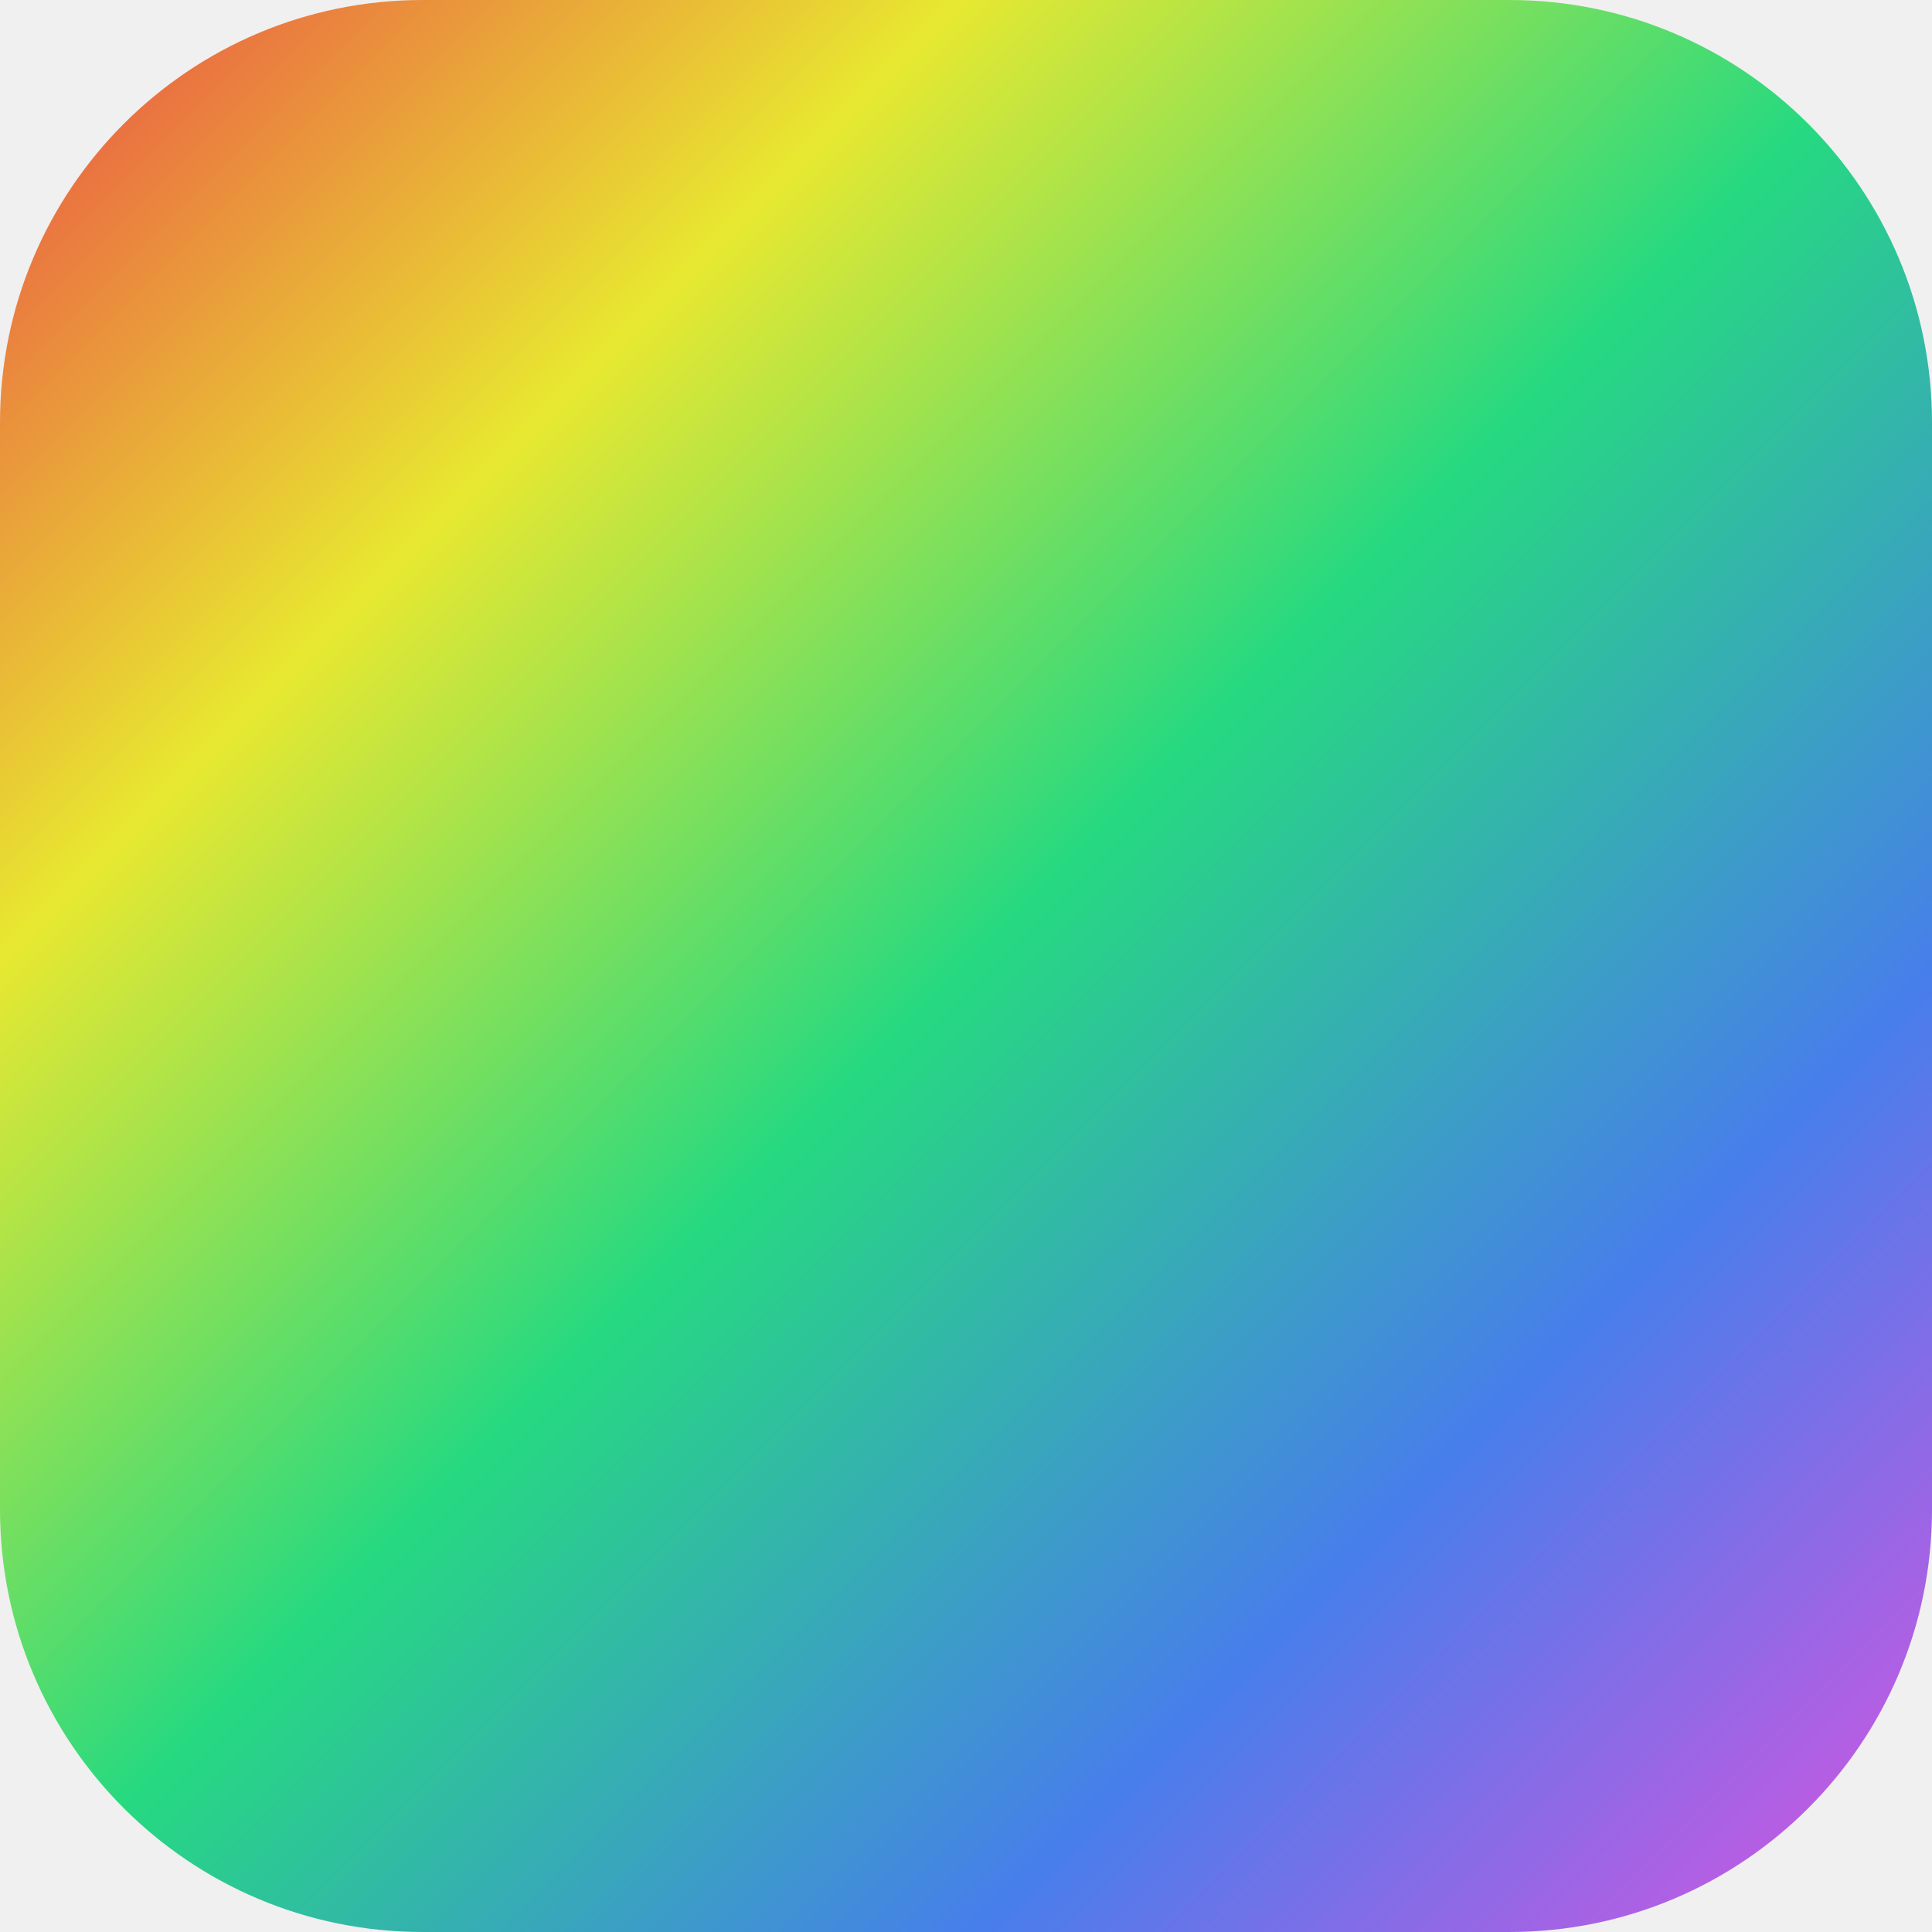
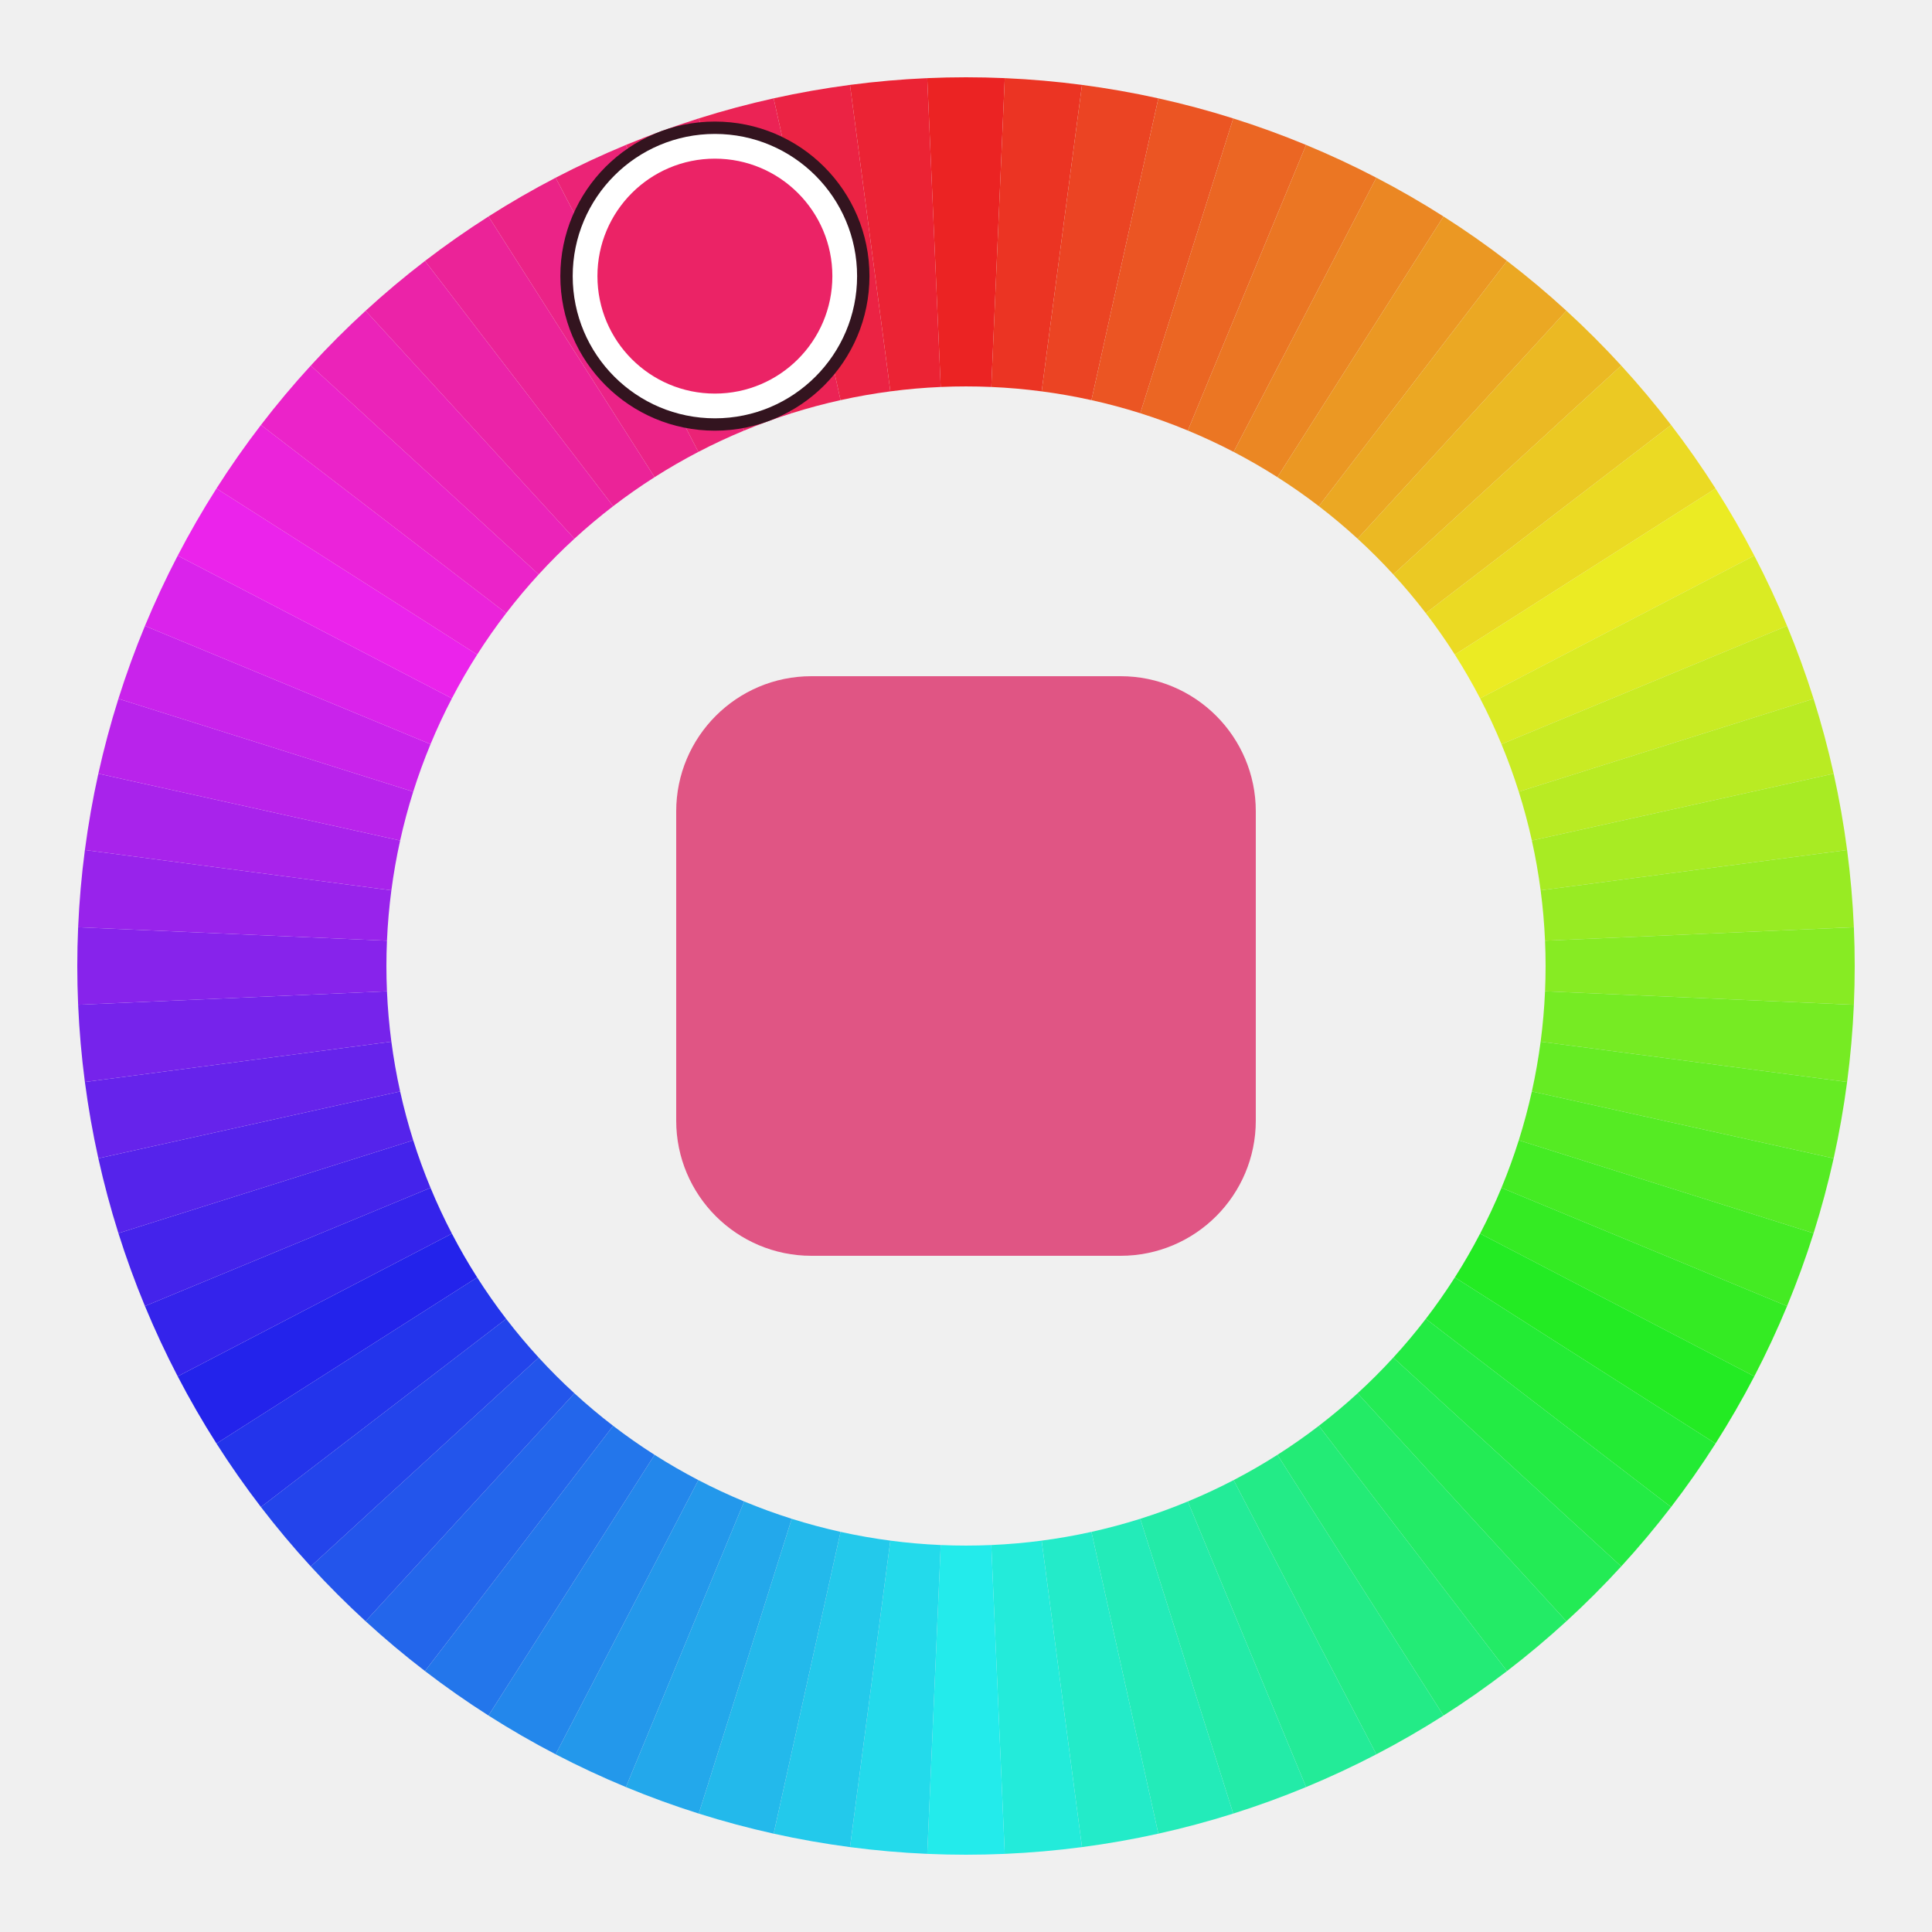
- <svg xmlns="http://www.w3.org/2000/svg" viewBox="0 0 32 32">
-   <defs>
-     <linearGradient id="hue" x1="0" y1="0" x2="1" y2="1">
-       <stop offset="0" stop-color="hsl(0 80% 60%)" />
-       <stop offset="0.25" stop-color="hsl(60 80% 55%)" />
-       <stop offset="0.5" stop-color="hsl(150 70% 50%)" />
-       <stop offset="0.75" stop-color="hsl(220 80% 60%)" />
-       <stop offset="1" stop-color="hsl(300 70% 60%)" />
-     </linearGradient>
-   </defs>
-   <rect width="32" height="32" rx="7" fill="url(#hue)" />
+ <svg xmlns="http://www.w3.org/2000/svg" viewBox="-50 -50 100 100">
+   <path d="M-2.006 -45.956A46 46 0 0 1 2.006 -45.956L1.309 -29.971A30 30 0 0 0 -1.309 -29.971Z" fill="#EB2323" />
+   <path d="M2.006 -45.956A46 46 0 0 1 6.004 -45.606L3.916 -29.743A30 30 0 0 0 1.309 -29.971Z" fill="#EB3423" />
+   <path d="M6.004 -45.606A46 46 0 0 1 9.956 -44.91L6.493 -29.289A30 30 0 0 0 3.916 -29.743Z" fill="#EB4423" />
+   <path d="M9.956 -44.91A46 46 0 0 1 13.832 -43.871L9.021 -28.612A30 30 0 0 0 6.493 -29.289Z" fill="#EB5523" />
+   <path d="M13.832 -43.871A46 46 0 0 1 17.603 -42.498L11.481 -27.716A30 30 0 0 0 9.021 -28.612Z" fill="#EB6623" />
+   <path d="M17.603 -42.498A46 46 0 0 1 21.24 -40.802L13.852 -26.61A30 30 0 0 0 11.481 -27.716Z" fill="#EB7623" />
+   <path d="M21.24 -40.802A46 46 0 0 1 24.716 -38.796L16.119 -25.302A30 30 0 0 0 13.852 -26.61Z" fill="#EB8723" />
+   <path d="M24.716 -38.796A46 46 0 0 1 28.003 -36.494L18.263 -23.801A30 30 0 0 0 16.119 -25.302Z" fill="#EB9823" />
+   <path d="M28.003 -36.494A46 46 0 0 1 31.077 -33.915L20.268 -22.118A30 30 0 0 0 18.263 -23.801Z" fill="#EBA823" />
+   <path d="M31.077 -33.915A46 46 0 0 1 33.915 -31.077L22.118 -20.268A30 30 0 0 0 20.268 -22.118Z" fill="#EBB923" />
+   <path d="M33.915 -31.077A46 46 0 0 1 36.494 -28.003L23.801 -18.263A30 30 0 0 0 22.118 -20.268Z" fill="#EBC923" />
+   <path d="M36.494 -28.003A46 46 0 0 1 38.796 -24.716L25.302 -16.119A30 30 0 0 0 23.801 -18.263Z" fill="#EBDA23" />
+   <path d="M38.796 -24.716A46 46 0 0 1 40.802 -21.24L26.61 -13.852A30 30 0 0 0 25.302 -16.119Z" fill="#EBEB23" />
+   <path d="M40.802 -21.24A46 46 0 0 1 42.498 -17.603L27.716 -11.481A30 30 0 0 0 26.61 -13.852Z" fill="#DAEB23" />
+   <path d="M42.498 -17.603A46 46 0 0 1 43.871 -13.832L28.612 -9.021A30 30 0 0 0 27.716 -11.481Z" fill="#C9EB23" />
+   <path d="M43.871 -13.832A46 46 0 0 1 44.91 -9.956L29.289 -6.493A30 30 0 0 0 28.612 -9.021Z" fill="#B9EB23" />
+   <path d="M44.91 -9.956A46 46 0 0 1 45.606 -6.004L29.743 -3.916A30 30 0 0 0 29.289 -6.493Z" fill="#A8EB23" />
+   <path d="M45.606 -6.004A46 46 0 0 1 45.956 -2.006L29.971 -1.309A30 30 0 0 0 29.743 -3.916Z" fill="#98EB23" />
+   <path d="M45.956 -2.006A46 46 0 0 1 45.956 2.006L29.971 1.309A30 30 0 0 0 29.971 -1.309Z" fill="#87EB23" />
+   <path d="M45.956 2.006A46 46 0 0 1 45.606 6.004L29.743 3.916A30 30 0 0 0 29.971 1.309Z" fill="#76EB23" />
+   <path d="M45.606 6.004A46 46 0 0 1 44.91 9.956L29.289 6.493A30 30 0 0 0 29.743 3.916Z" fill="#66EB23" />
+   <path d="M44.91 9.956A46 46 0 0 1 43.871 13.832L28.612 9.021A30 30 0 0 0 29.289 6.493Z" fill="#55EB23" />
+   <path d="M43.871 13.832A46 46 0 0 1 42.498 17.603L27.716 11.481A30 30 0 0 0 28.612 9.021Z" fill="#44EB23" />
+   <path d="M42.498 17.603A46 46 0 0 1 40.802 21.24L26.61 13.852A30 30 0 0 0 27.716 11.481Z" fill="#34EB23" />
+   <path d="M40.802 21.24A46 46 0 0 1 38.796 24.716L25.302 16.119A30 30 0 0 0 26.61 13.852Z" fill="#23EB23" />
+   <path d="M38.796 24.716A46 46 0 0 1 36.494 28.003L23.801 18.263A30 30 0 0 0 25.302 16.119Z" fill="#23EB34" />
+   <path d="M36.494 28.003A46 46 0 0 1 33.915 31.077L22.118 20.268A30 30 0 0 0 23.801 18.263Z" fill="#23EB44" />
+   <path d="M33.915 31.077A46 46 0 0 1 31.077 33.915L20.268 22.118A30 30 0 0 0 22.118 20.268Z" fill="#23EB55" />
+   <path d="M31.077 33.915A46 46 0 0 1 28.003 36.494L18.263 23.801A30 30 0 0 0 20.268 22.118Z" fill="#23EB66" />
+   <path d="M28.003 36.494A46 46 0 0 1 24.716 38.796L16.119 25.302A30 30 0 0 0 18.263 23.801Z" fill="#23EB76" />
+   <path d="M24.716 38.796A46 46 0 0 1 21.24 40.802L13.852 26.61A30 30 0 0 0 16.119 25.302Z" fill="#23EB87" />
+   <path d="M21.24 40.802A46 46 0 0 1 17.603 42.498L11.481 27.716A30 30 0 0 0 13.852 26.61Z" fill="#23EB98" />
+   <path d="M17.603 42.498A46 46 0 0 1 13.832 43.871L9.021 28.612A30 30 0 0 0 11.481 27.716Z" fill="#23EBA8" />
+   <path d="M13.832 43.871A46 46 0 0 1 9.956 44.91L6.493 29.289A30 30 0 0 0 9.021 28.612Z" fill="#23EBB9" />
+   <path d="M9.956 44.91A46 46 0 0 1 6.004 45.606L3.916 29.743A30 30 0 0 0 6.493 29.289Z" fill="#23EBC9" />
+   <path d="M6.004 45.606A46 46 0 0 1 2.006 45.956L1.309 29.971A30 30 0 0 0 3.916 29.743Z" fill="#23EBDA" />
+   <path d="M2.006 45.956A46 46 0 0 1 -2.006 45.956L-1.309 29.971A30 30 0 0 0 1.309 29.971Z" fill="#23EBEB" />
+   <path d="M-2.006 45.956A46 46 0 0 1 -6.004 45.606L-3.916 29.743A30 30 0 0 0 -1.309 29.971Z" fill="#23DAEB" />
+   <path d="M-6.004 45.606A46 46 0 0 1 -9.956 44.91L-6.493 29.289A30 30 0 0 0 -3.916 29.743Z" fill="#23C9EB" />
+   <path d="M-9.956 44.91A46 46 0 0 1 -13.832 43.871L-9.021 28.612A30 30 0 0 0 -6.493 29.289Z" fill="#23B9EB" />
+   <path d="M-13.832 43.871A46 46 0 0 1 -17.603 42.498L-11.481 27.716A30 30 0 0 0 -9.021 28.612Z" fill="#23A8EB" />
+   <path d="M-17.603 42.498A46 46 0 0 1 -21.24 40.802L-13.852 26.61A30 30 0 0 0 -11.481 27.716Z" fill="#2398EB" />
+   <path d="M-21.24 40.802A46 46 0 0 1 -24.716 38.796L-16.119 25.302A30 30 0 0 0 -13.852 26.61Z" fill="#2387EB" />
+   <path d="M-24.716 38.796A46 46 0 0 1 -28.003 36.494L-18.263 23.801A30 30 0 0 0 -16.119 25.302Z" fill="#2376EB" />
+   <path d="M-28.003 36.494A46 46 0 0 1 -31.077 33.915L-20.268 22.118A30 30 0 0 0 -18.263 23.801Z" fill="#2366EB" />
+   <path d="M-31.077 33.915A46 46 0 0 1 -33.915 31.077L-22.118 20.268A30 30 0 0 0 -20.268 22.118Z" fill="#2355EB" />
+   <path d="M-33.915 31.077A46 46 0 0 1 -36.494 28.003L-23.801 18.263A30 30 0 0 0 -22.118 20.268Z" fill="#2344EB" />
+   <path d="M-36.494 28.003A46 46 0 0 1 -38.796 24.716L-25.302 16.119A30 30 0 0 0 -23.801 18.263Z" fill="#2334EB" />
+   <path d="M-38.796 24.716A46 46 0 0 1 -40.802 21.24L-26.61 13.852A30 30 0 0 0 -25.302 16.119Z" fill="#2323EB" />
+   <path d="M-40.802 21.24A46 46 0 0 1 -42.498 17.603L-27.716 11.481A30 30 0 0 0 -26.61 13.852Z" fill="#3423EB" />
+   <path d="M-42.498 17.603A46 46 0 0 1 -43.871 13.832L-28.612 9.021A30 30 0 0 0 -27.716 11.481Z" fill="#4423EB" />
+   <path d="M-43.871 13.832A46 46 0 0 1 -44.91 9.956L-29.289 6.493A30 30 0 0 0 -28.612 9.021Z" fill="#5523EB" />
+   <path d="M-44.91 9.956A46 46 0 0 1 -45.606 6.004L-29.743 3.916A30 30 0 0 0 -29.289 6.493Z" fill="#6623EB" />
+   <path d="M-45.606 6.004A46 46 0 0 1 -45.956 2.006L-29.971 1.309A30 30 0 0 0 -29.743 3.916Z" fill="#7623EB" />
+   <path d="M-45.956 2.006A46 46 0 0 1 -45.956 -2.006L-29.971 -1.309A30 30 0 0 0 -29.971 1.309Z" fill="#8723EB" />
+   <path d="M-45.956 -2.006A46 46 0 0 1 -45.606 -6.004L-29.743 -3.916A30 30 0 0 0 -29.971 -1.309Z" fill="#9823EB" />
+   <path d="M-45.606 -6.004A46 46 0 0 1 -44.91 -9.956L-29.289 -6.493A30 30 0 0 0 -29.743 -3.916Z" fill="#A823EB" />
+   <path d="M-44.91 -9.956A46 46 0 0 1 -43.871 -13.832L-28.612 -9.021A30 30 0 0 0 -29.289 -6.493Z" fill="#B923EB" />
+   <path d="M-43.871 -13.832A46 46 0 0 1 -42.498 -17.603L-27.716 -11.481A30 30 0 0 0 -28.612 -9.021Z" fill="#C923EB" />
+   <path d="M-42.498 -17.603A46 46 0 0 1 -40.802 -21.24L-26.61 -13.852A30 30 0 0 0 -27.716 -11.481Z" fill="#DA23EB" />
+   <path d="M-40.802 -21.24A46 46 0 0 1 -38.796 -24.716L-25.302 -16.119A30 30 0 0 0 -26.61 -13.852Z" fill="#EB23EB" />
+   <path d="M-38.796 -24.716A46 46 0 0 1 -36.494 -28.003L-23.801 -18.263A30 30 0 0 0 -25.302 -16.119Z" fill="#EB23DA" />
+   <path d="M-36.494 -28.003A46 46 0 0 1 -33.915 -31.077L-22.118 -20.268A30 30 0 0 0 -23.801 -18.263Z" fill="#EB23C9" />
+   <path d="M-33.915 -31.077A46 46 0 0 1 -31.077 -33.915L-20.268 -22.118A30 30 0 0 0 -22.118 -20.268Z" fill="#EB23B9" />
+   <path d="M-31.077 -33.915A46 46 0 0 1 -28.003 -36.494L-18.263 -23.801A30 30 0 0 0 -20.268 -22.118Z" fill="#EB23A8" />
+   <path d="M-28.003 -36.494A46 46 0 0 1 -24.716 -38.796L-16.119 -25.302A30 30 0 0 0 -18.263 -23.801Z" fill="#EB2398" />
+   <path d="M-24.716 -38.796A46 46 0 0 1 -21.24 -40.802L-13.852 -26.61A30 30 0 0 0 -16.119 -25.302Z" fill="#EB2387" />
+   <path d="M-21.24 -40.802A46 46 0 0 1 -17.603 -42.498L-11.481 -27.716A30 30 0 0 0 -13.852 -26.61Z" fill="#EB2376" />
+   <path d="M-17.603 -42.498A46 46 0 0 1 -13.832 -43.871L-9.021 -28.612A30 30 0 0 0 -11.481 -27.716Z" fill="#EB2366" />
+   <path d="M-13.832 -43.871A46 46 0 0 1 -9.956 -44.91L-6.493 -29.289A30 30 0 0 0 -9.021 -28.612Z" fill="#EB2355" />
+   <path d="M-9.956 -44.91A46 46 0 0 1 -6.004 -45.606L-3.916 -29.743A30 30 0 0 0 -6.493 -29.289Z" fill="#EB2344" />
+   <path d="M-6.004 -45.606A46 46 0 0 1 -2.006 -45.956L-1.309 -29.971A30 30 0 0 0 -3.916 -29.743Z" fill="#EB2334" />
+   <circle cx="-12.997" cy="-35.708" r="8" fill="hsl(340 42.9% 14%)" />
+   <circle cx="-12.997" cy="-35.708" r="6.72" fill="#EB2366" stroke="#fff" stroke-width="1.28" />
+   <rect x="-15" y="-15" width="30" height="30" rx="7" fill="#E05584" />
</svg>
